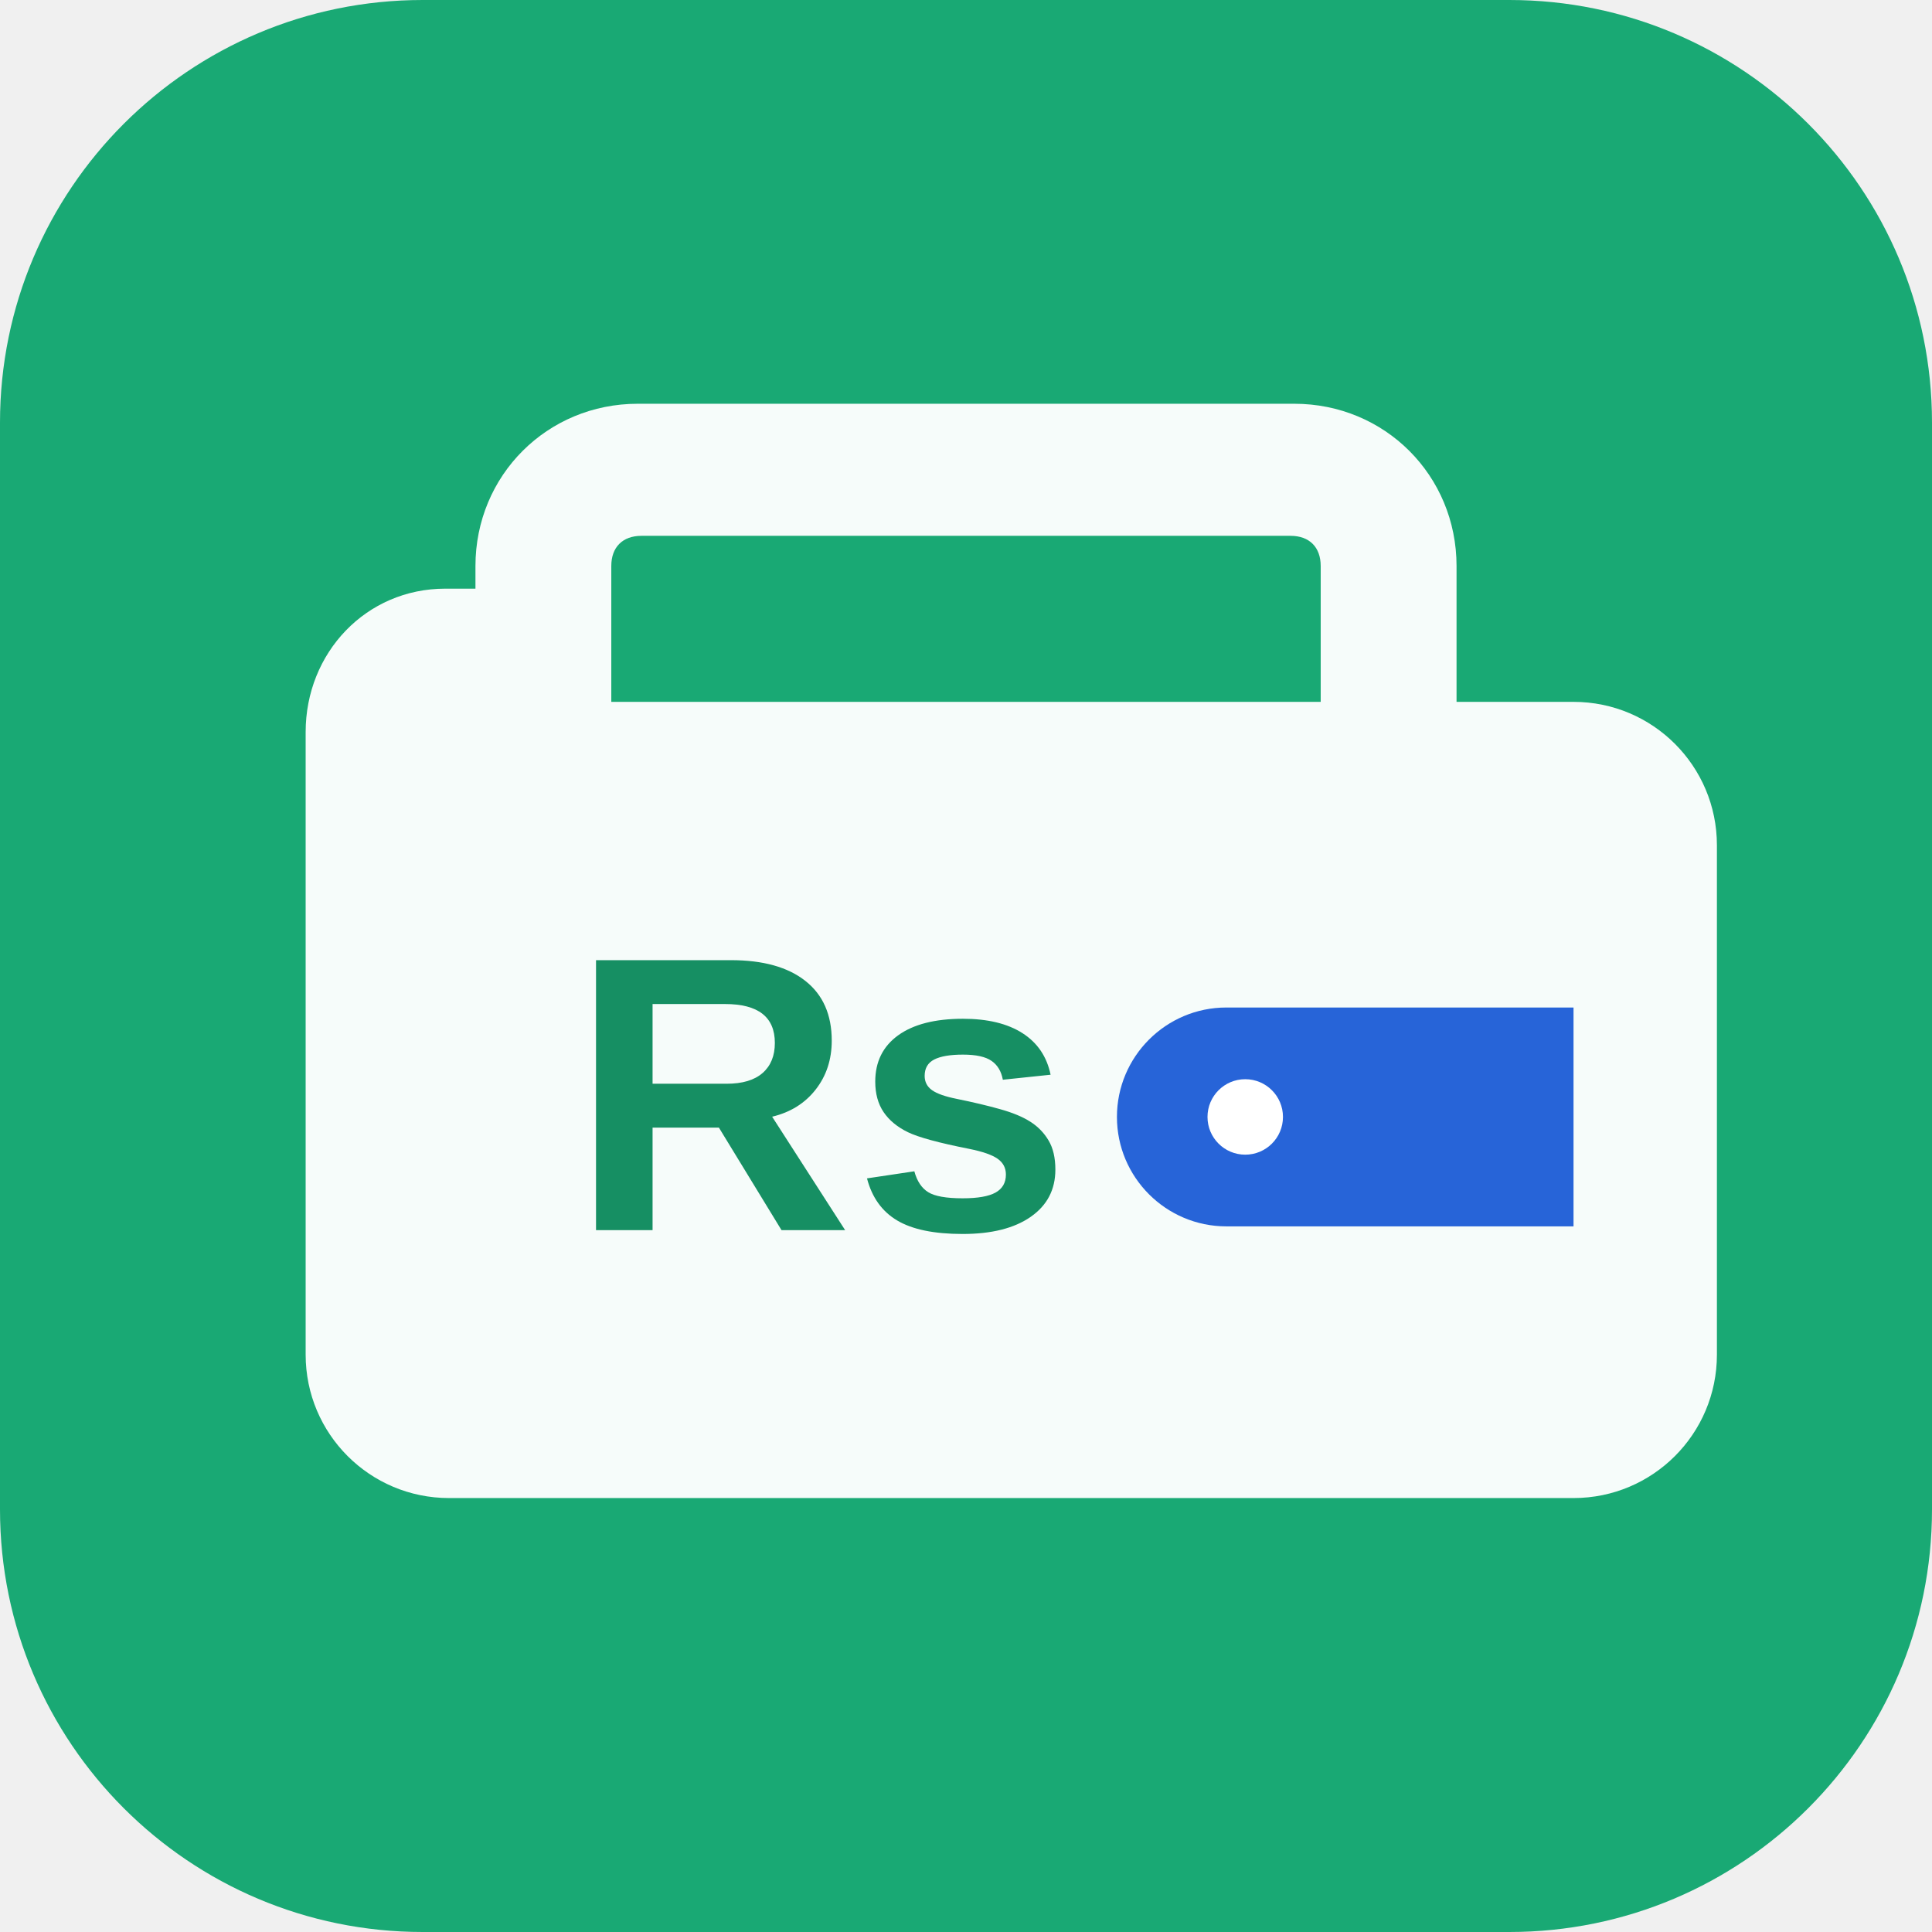
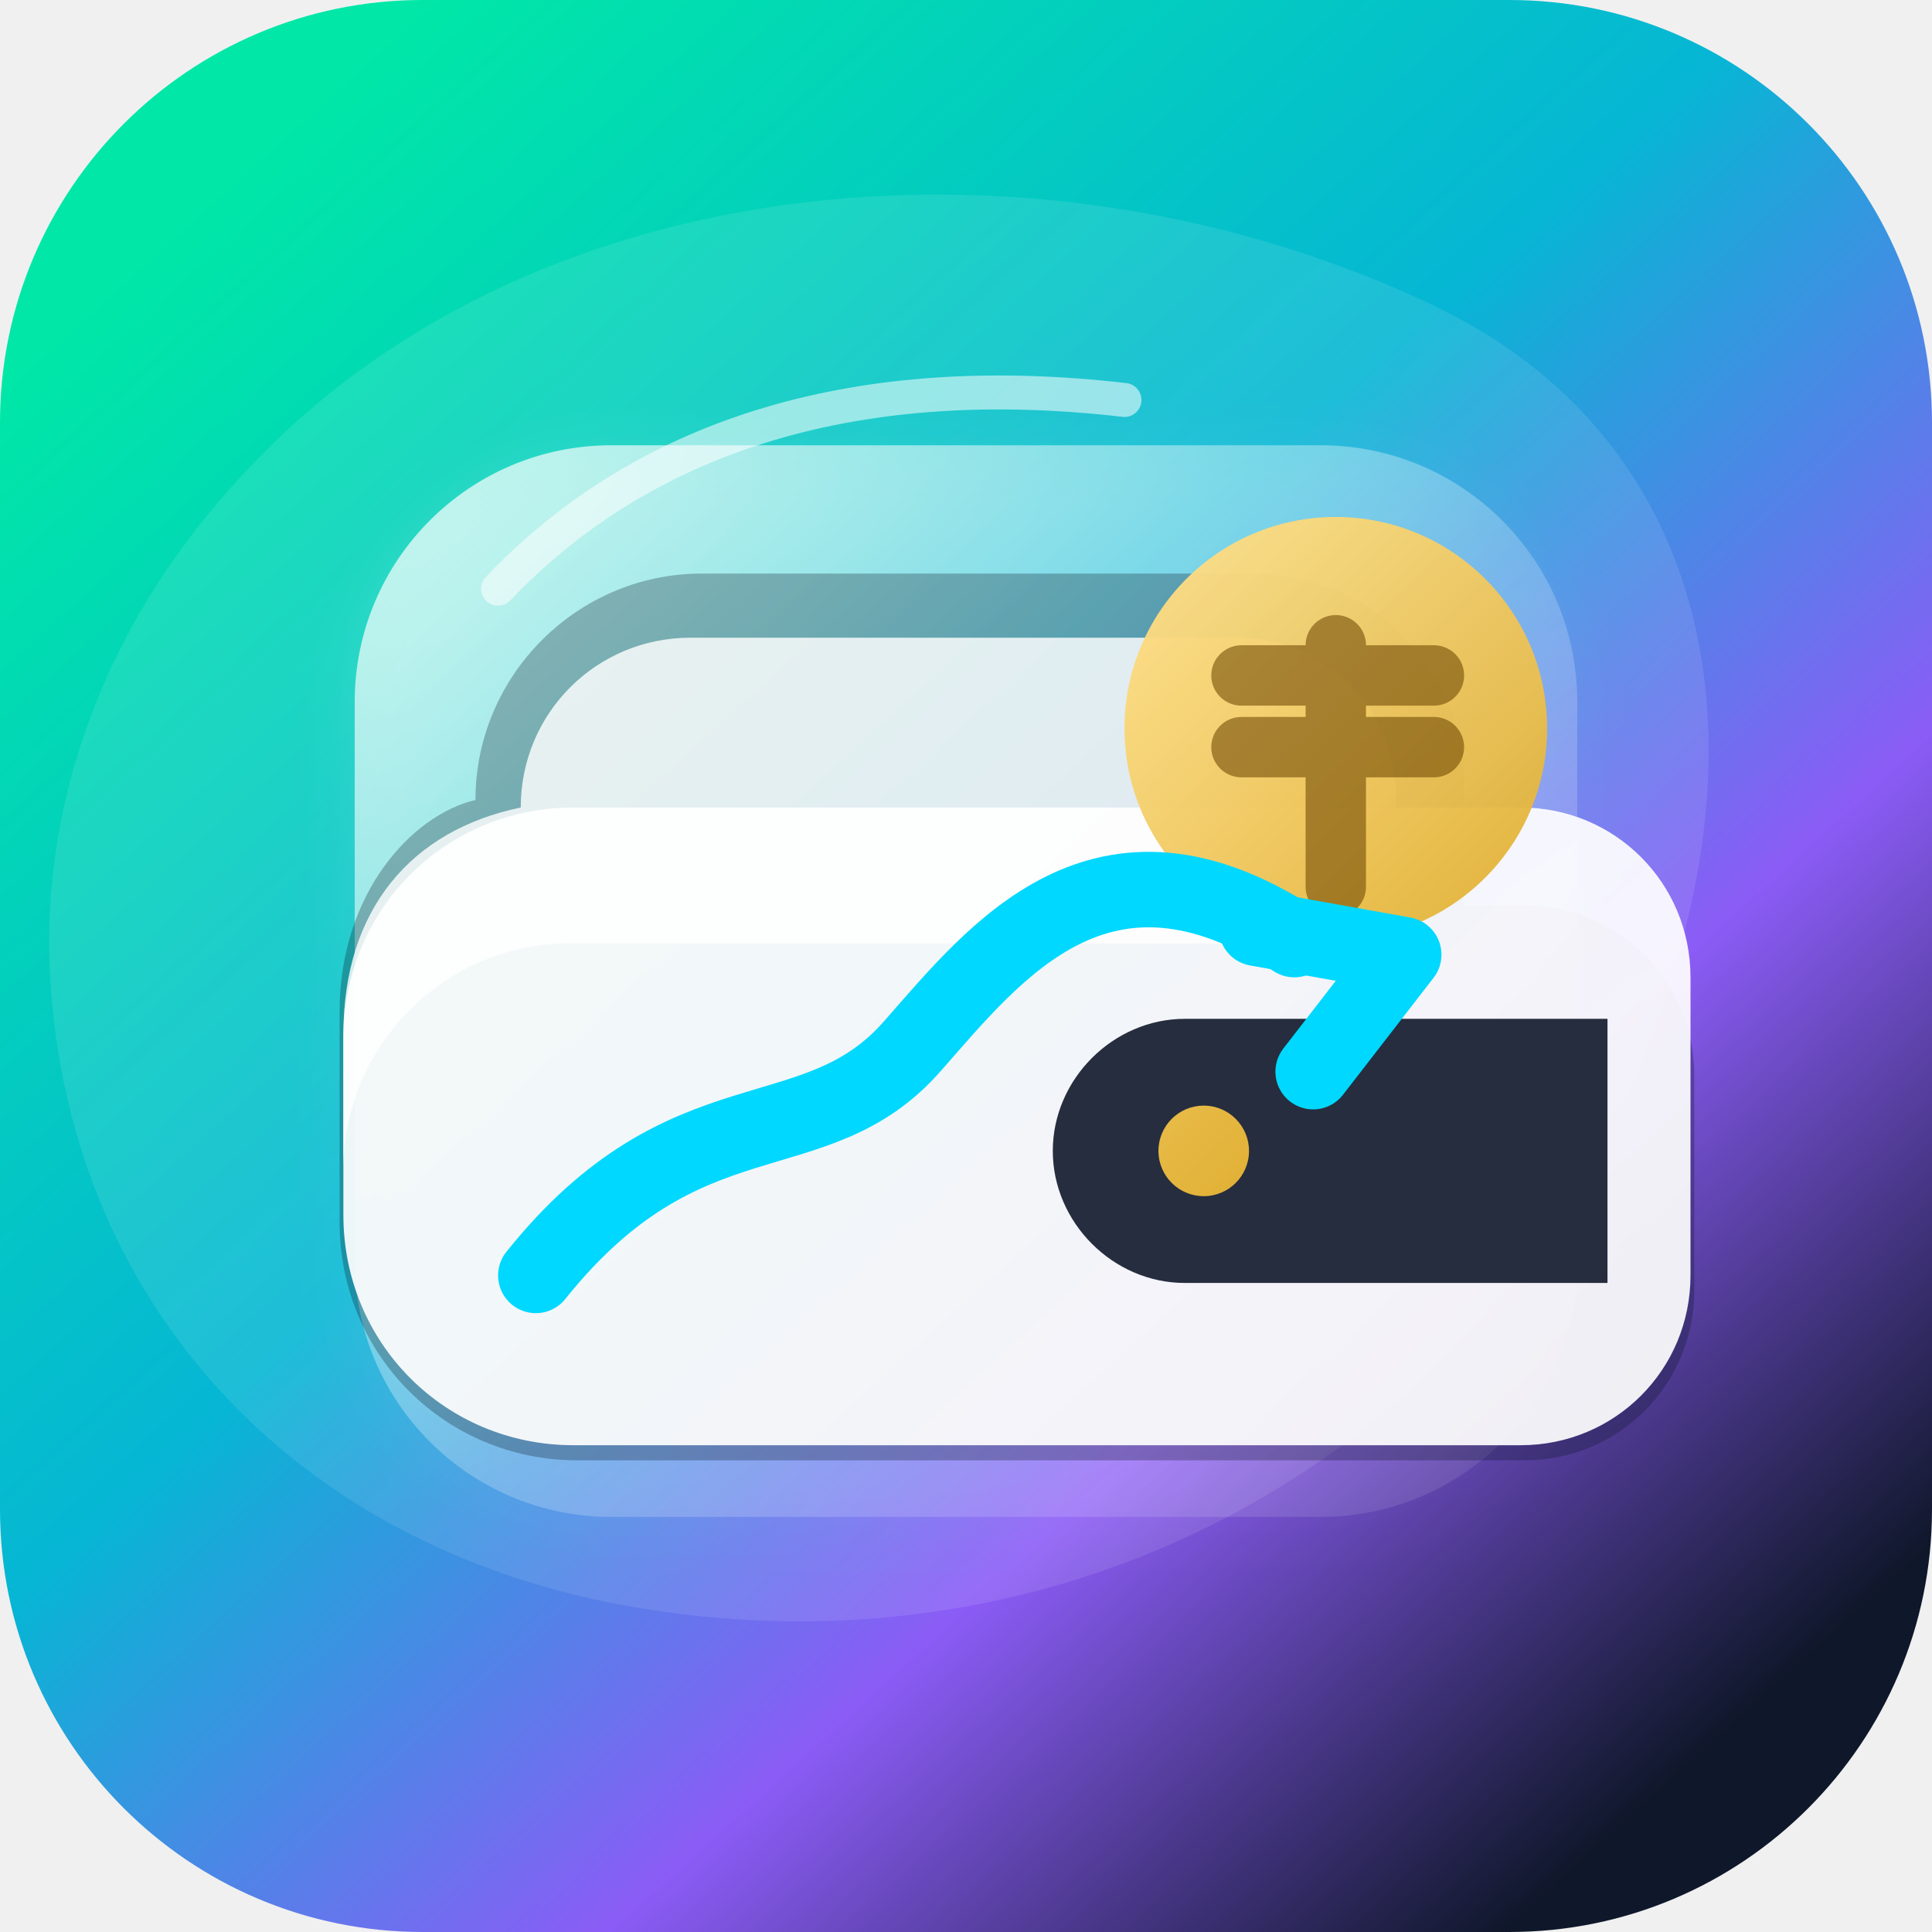
<svg xmlns="http://www.w3.org/2000/svg" viewBox="0 0 512 512" role="img" aria-labelledby="title desc">
-   <rect width="512" height="512" rx="112" fill="#19a974" />
-   <path d="M126 150c0-24 19-43 43-43h174c24 0 43 19 43 43v36h31c21 0 38 17 38 38v135c0 21-17 38-38 38H119c-21 0-38-17-38-38V194c0-21 16-38 37-38h8Zm36 0v36h188v-36c0-5-3-8-8-8H170c-5 0-8 3-8 8Z" fill="#ffffff" opacity=".96" />
-   <path d="M325 267h92v58h-92c-16 0-29-13-29-29s13-29 29-29Z" fill="#2764d8" />
-   <circle cx="330" cy="296" r="10" fill="#ffffff" />
-   <text x="151" y="326" fill="#168f63" font-family="Arial, sans-serif" font-size="104" font-weight="800">Rs</text>
+   <defs>
+     <linearGradient id="bg" x1="64" y1="44" x2="448" y2="468" gradientUnits="userSpaceOnUse">
+       <stop offset="0" stop-color="#00E7A7" />
+       <stop offset=".42" stop-color="#06B6D4" />
+       <stop offset=".72" stop-color="#8B5CF6" />
+       <stop offset="1" stop-color="#0F172A" />
+     </linearGradient>
+     <linearGradient id="glass" x1="112" y1="96" x2="398" y2="410" gradientUnits="userSpaceOnUse">
+       <stop offset="0" stop-color="#FFFFFF" stop-opacity=".78" />
+       <stop offset=".55" stop-color="#FFFFFF" stop-opacity=".22" />
+       <stop offset="1" stop-color="#FFFFFF" stop-opacity=".08" />
+     </linearGradient>
+     <linearGradient id="gold" x1="300" y1="150" x2="428" y2="280" gradientUnits="userSpaceOnUse">
+       <stop offset="0" stop-color="#FFE08A" />
+       <stop offset="1" stop-color="#D8A21B" />
+     </linearGradient>
+     <filter id="shadow" x="-20%" y="-20%" width="140%" height="150%" color-interpolation-filters="sRGB">
+       <feDropShadow dx="0" dy="22" stdDeviation="28" flood-color="#020617" flood-opacity=".28" />
+       <feDropShadow dx="0" dy="3" stdDeviation="8" flood-color="#FFFFFF" flood-opacity=".18" />
+     </filter>
+   </defs>
+   <rect width="512" height="512" rx="112" fill="url(#bg)" />
+   <path d="M67 123c76-80 210-91 313-42 67 32 88 102 62 181-38 117-150 182-267 165-99-14-161-86-162-177 0-46 19-91 54-127Z" fill="#fff" opacity=".1" />
+   <rect x="94" y="118" width="324" height="284" rx="68" fill="url(#glass)" filter="url(#shadow)" />
+   <path d="M126 212c0-33 27-60 60-60h146c31 0 56 25 56 56v32h16c25 0 45 20 45 45v57c0 25-20 45-45 45H153c-35 0-63-28-63-63v-56c0-31 19-52 36-56Z" fill="#07111F" opacity=".28" />
+   <path d="M138 214c0-25 20-45 45-45h145c23 0 42 19 42 42v39H151c-33 0-60 27-60 60v-36c0-33 18-54 47-60Z" fill="#FFFFFF" opacity=".82" />
+   <path d="M91 275c0-34 27-61 61-61h251c25 0 45 20 45 45v79c0 25-20 45-45 45H152c-34 0-61-27-61-61v-47Z" fill="#FFFFFF" opacity=".92" />
+   <path d="M314 270h112v70H314c-19 0-35-16-35-35s16-35 35-35Z" fill="#0F172A" opacity=".9" />
+   <circle cx="319" cy="305" r="12" fill="url(#gold)" />
+   <circle cx="354" cy="193" r="56" fill="url(#gold)" opacity=".96" />
+   <path d="M329 198h51M329 179h51M354 171v64" stroke="#6B4300" stroke-width="16" stroke-linecap="round" opacity=".56" />
+   <path d="M142 338c40-50 74-31 100-61 22-25 50-61 101-28" fill="none" stroke="#00D8FF" stroke-width="20" stroke-linecap="round" stroke-linejoin="round" />
+   <path d="m333 246 39 7-24 31" fill="none" stroke="#00D8FF" stroke-width="20" stroke-linecap="round" stroke-linejoin="round" />
+   <path d="M132 156c40-42 97-58 166-50" fill="none" stroke="#FFFFFF" stroke-width="9" stroke-linecap="round" opacity=".55" />
</svg>
